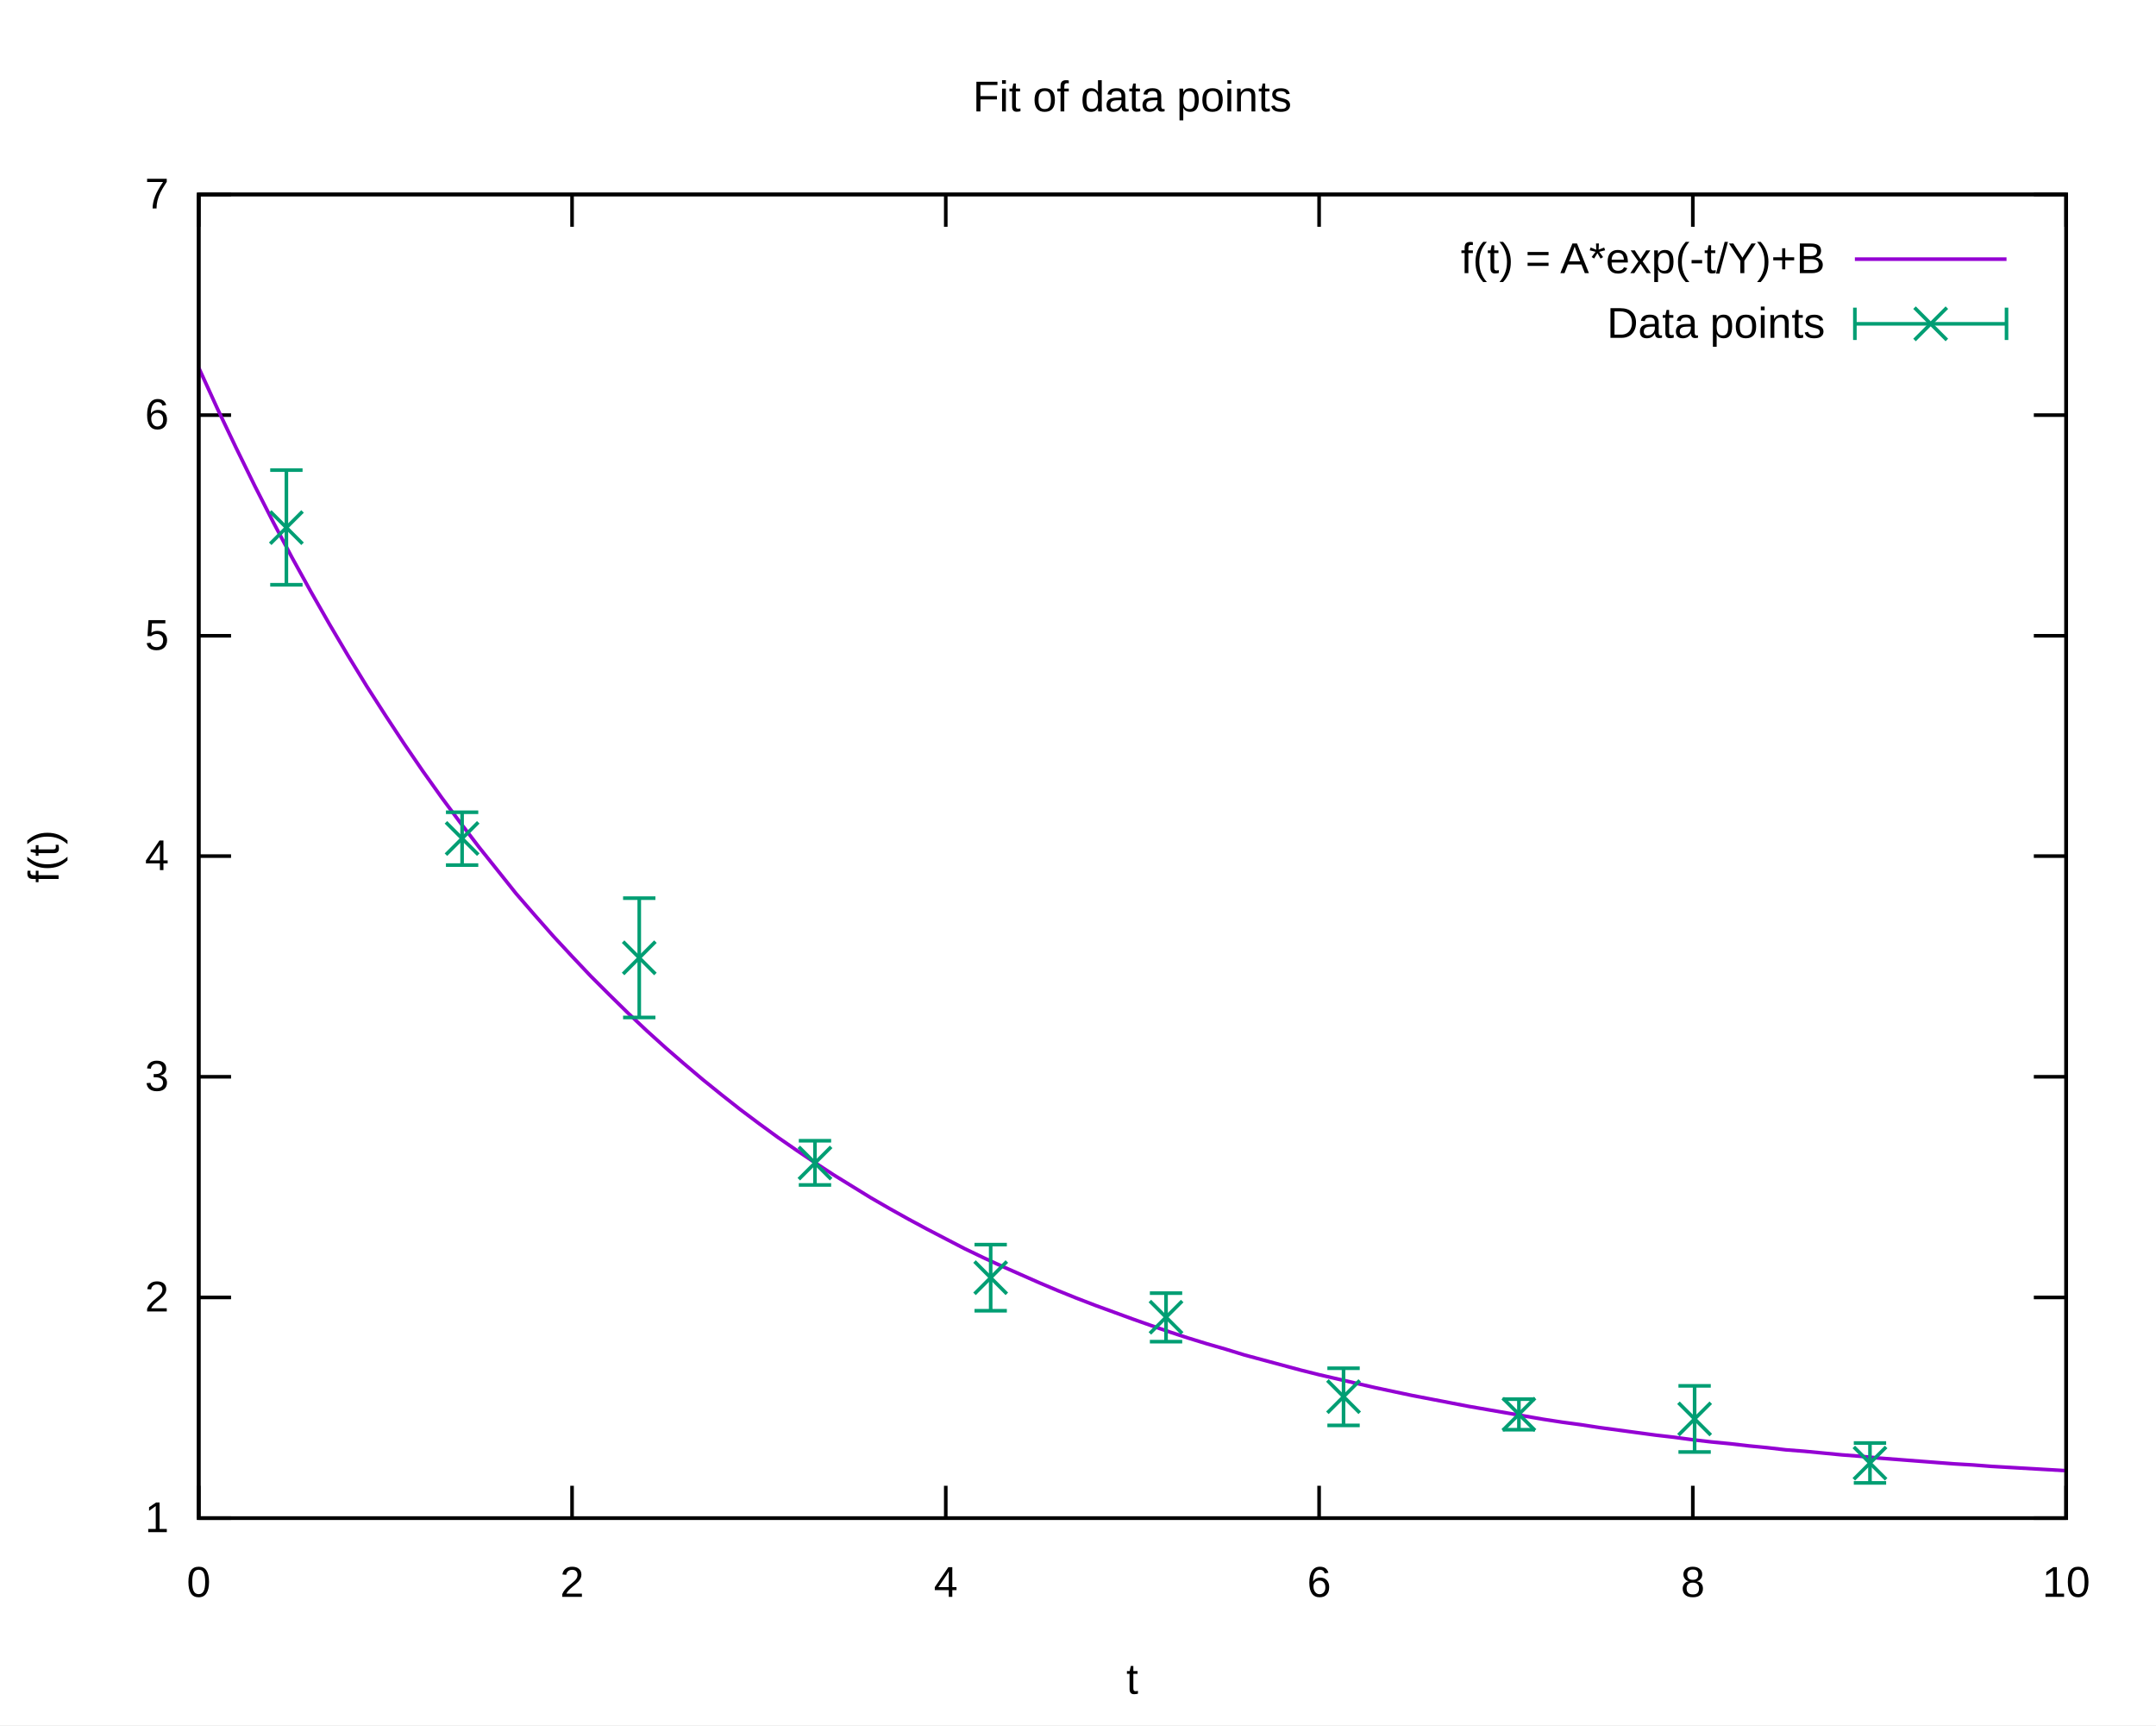
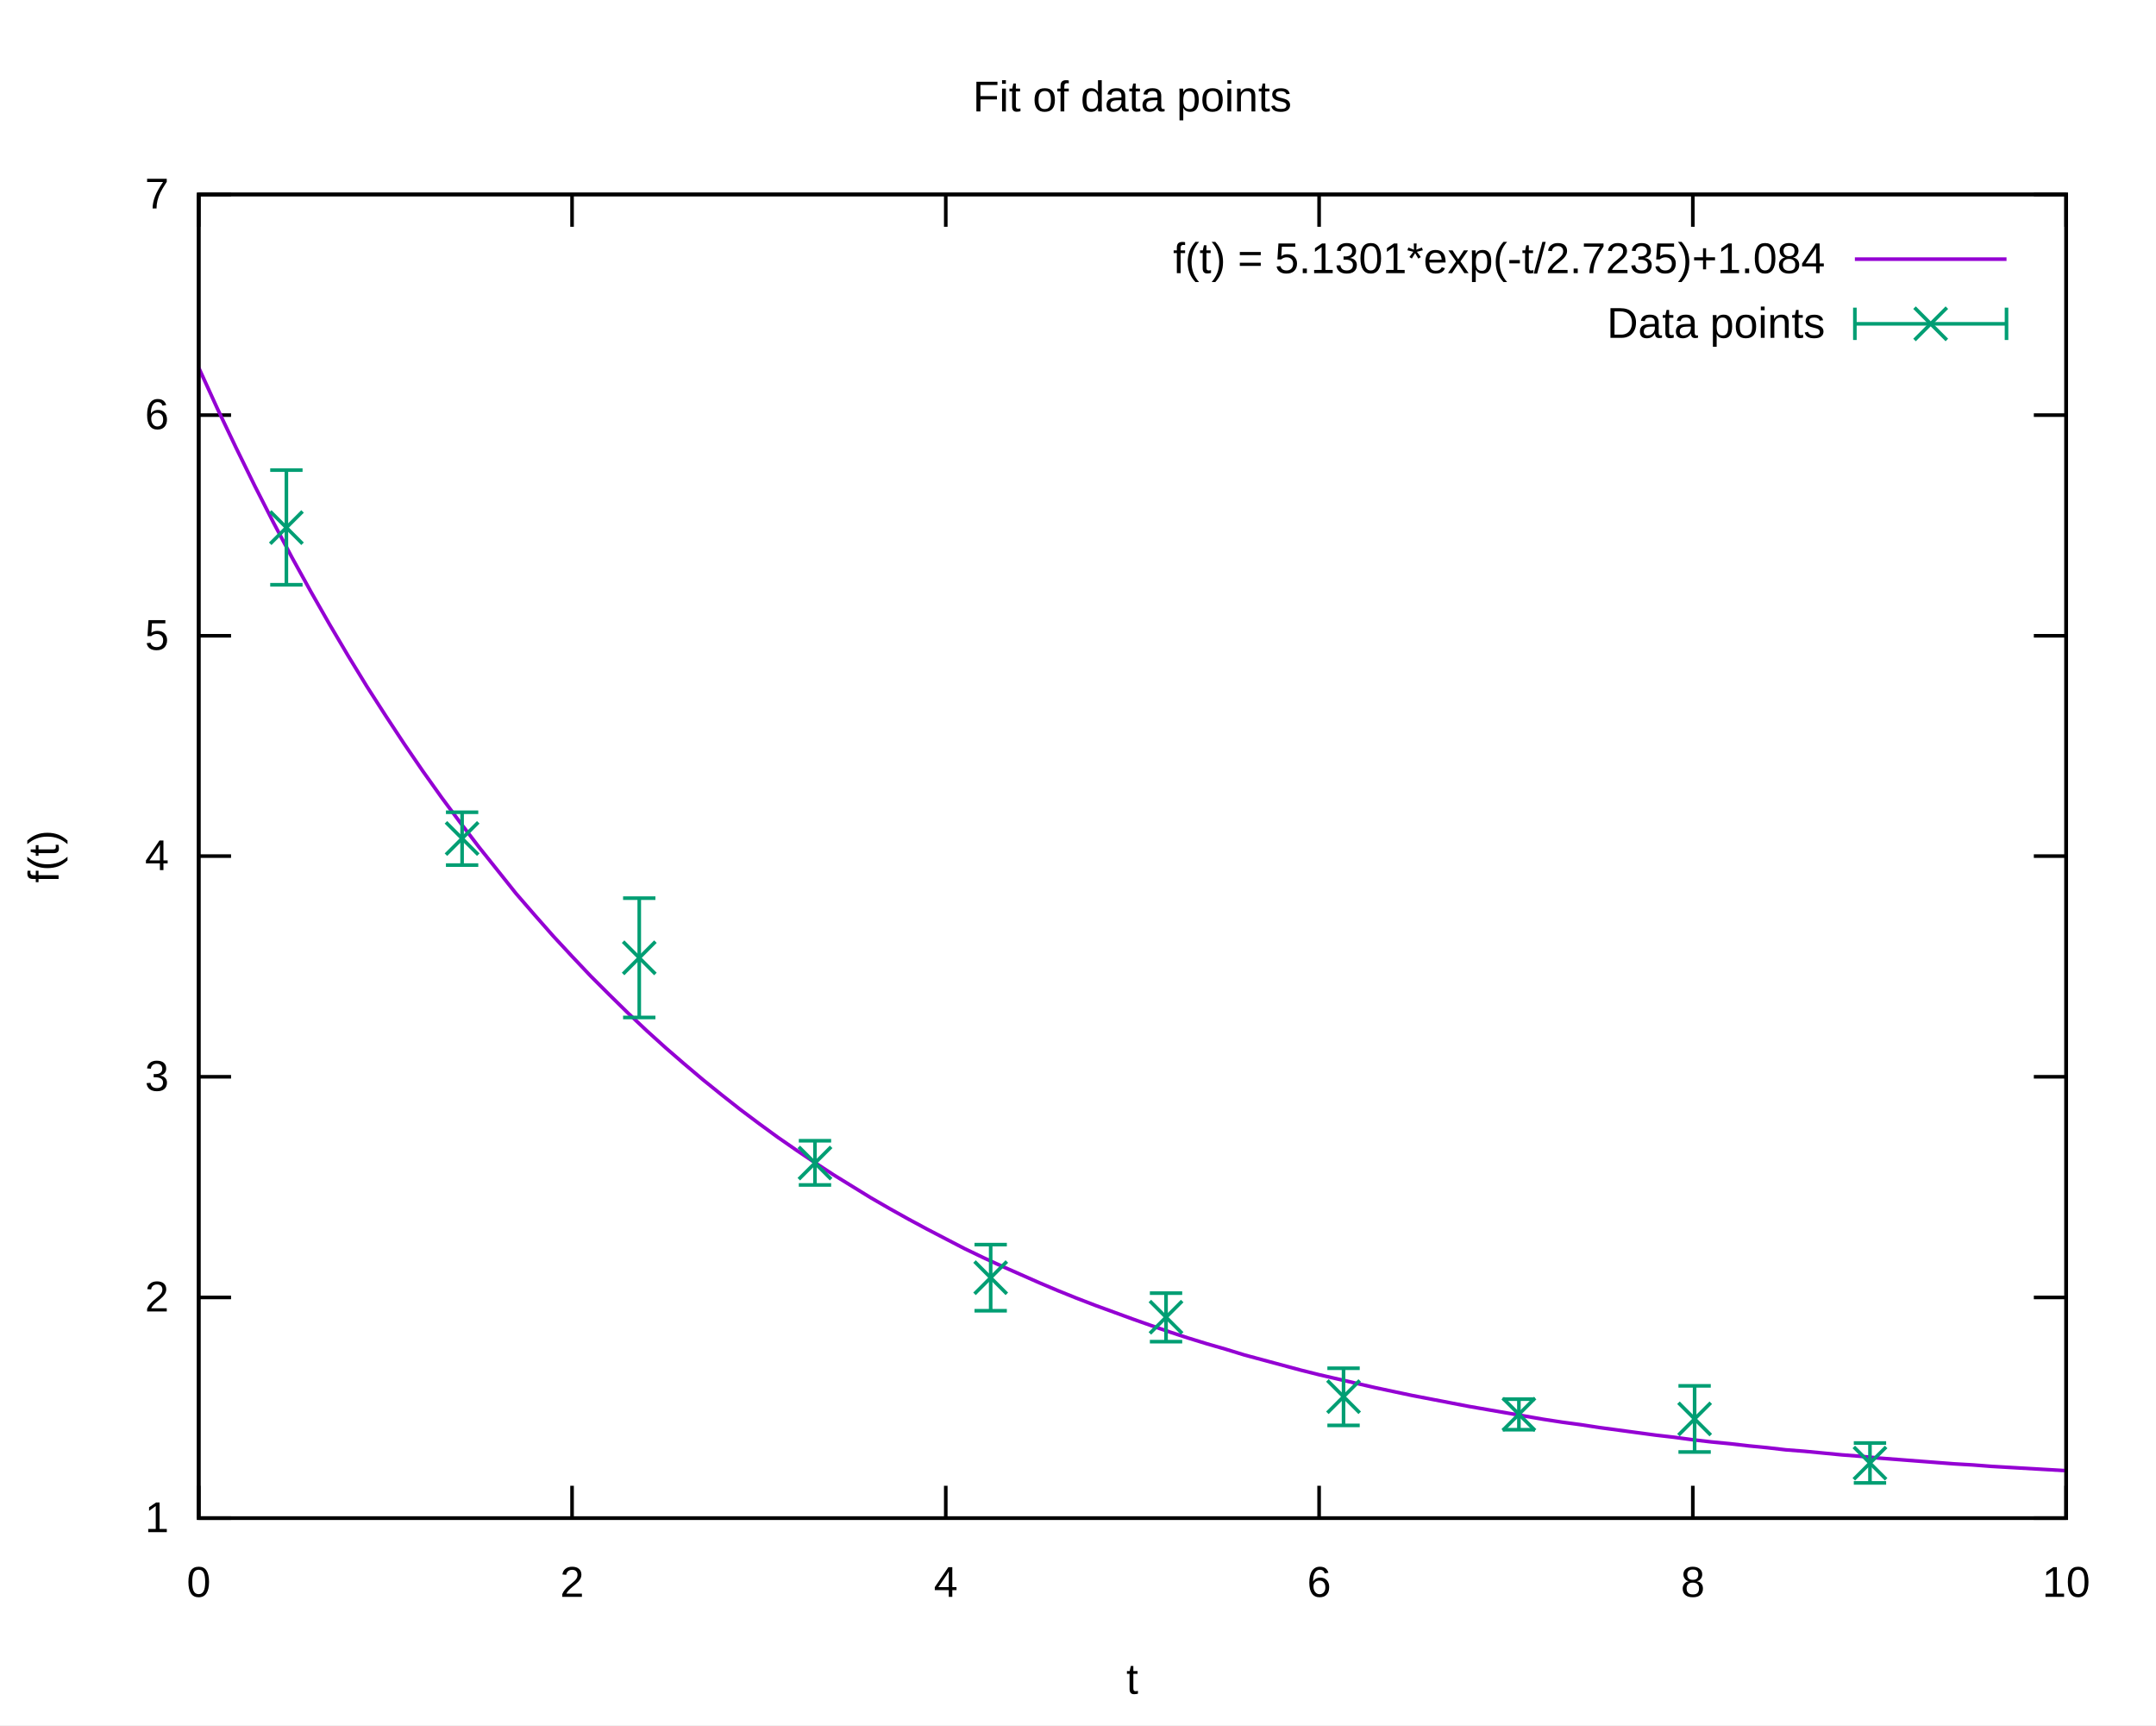
<svg xmlns="http://www.w3.org/2000/svg" xmlns:xlink="http://www.w3.org/1999/xlink" width="600" height="480" viewBox="0 0 600 480">
  <g id="gnuplot_canvas">
    <rect x="0" y="0" width="600" height="480" fill="#ffffff" />
    <defs>
      <circle id="gpDot" r="0.5" stroke-width="0.5" />
      <path id="gpPt0" stroke-width="0.222" stroke="currentColor" d="M-1,0 h2 M0,-1 v2" />
      <path id="gpPt1" stroke-width="0.222" stroke="currentColor" d="M-1,-1 L1,1 M1,-1 L-1,1" />
      <path id="gpPt2" stroke-width="0.222" stroke="currentColor" d="M-1,0 L1,0 M0,-1 L0,1 M-1,-1 L1,1 M-1,1 L1,-1" />
      <rect id="gpPt3" stroke-width="0.222" stroke="currentColor" x="-1" y="-1" width="2" height="2" />
      <rect id="gpPt4" stroke-width="0.222" stroke="currentColor" fill="currentColor" x="-1" y="-1" width="2" height="2" />
      <circle id="gpPt5" stroke-width="0.222" stroke="currentColor" cx="0" cy="0" r="1" />
      <use xlink:href="#gpPt5" id="gpPt6" fill="currentColor" stroke="none" />
      <path id="gpPt7" stroke-width="0.222" stroke="currentColor" d="M0,-1.33 L-1.33,0.67 L1.33,0.67 z" />
      <use xlink:href="#gpPt7" id="gpPt8" fill="currentColor" stroke="none" />
      <use xlink:href="#gpPt7" id="gpPt9" stroke="currentColor" transform="rotate(180)" />
      <use xlink:href="#gpPt9" id="gpPt10" fill="currentColor" stroke="none" />
      <use xlink:href="#gpPt3" id="gpPt11" stroke="currentColor" transform="rotate(45)" />
      <use xlink:href="#gpPt11" id="gpPt12" fill="currentColor" stroke="none" />
      <path id="gpPt13" stroke-width="0.222" stroke="currentColor" d="M0,1.330 L1.265,0.411 L0.782,-1.067 L-0.782,-1.076 L-1.265,0.411 z" />
      <use xlink:href="#gpPt13" id="gpPt14" fill="currentColor" stroke="none" />
      <filter id="textbox" filterUnits="objectBoundingBox" x="0" y="0" height="1" width="1">
        <feFlood flood-color="#FFFFFF" flood-opacity="1" result="bgnd" />
        <feComposite in="SourceGraphic" in2="bgnd" operator="atop" />
      </filter>
      <filter id="greybox" filterUnits="objectBoundingBox" x="0" y="0" height="1" width="1">
        <feFlood flood-color="lightgrey" flood-opacity="1" result="grey" />
        <feComposite in="SourceGraphic" in2="grey" operator="atop" />
      </filter>
    </defs>
    <g fill="none" color="#FFFFFF" stroke="currentColor" stroke-width="1.00" stroke-linecap="butt" stroke-linejoin="miter">
</g>
    <g fill="none" color="black" stroke="currentColor" stroke-width="1.00" stroke-linecap="butt" stroke-linejoin="miter">
      <path stroke="black" d="M55.3,422.4 L64.3,422.4 M575.0,422.4 L566.0,422.4  " />
      <g transform="translate(47.0,426.3)" stroke="none" fill="black" font-family="Arial" font-size="12.00" text-anchor="end">
        <text>
          <tspan font-family="Arial"> 1</tspan>
        </text>
      </g>
    </g>
    <g fill="none" color="black" stroke="currentColor" stroke-width="1.00" stroke-linecap="butt" stroke-linejoin="miter">
      <path stroke="black" d="M55.3,361.0 L64.3,361.0 M575.0,361.0 L566.0,361.0  " />
      <g transform="translate(47.0,364.9)" stroke="none" fill="black" font-family="Arial" font-size="12.00" text-anchor="end">
        <text>
          <tspan font-family="Arial"> 2</tspan>
        </text>
      </g>
    </g>
    <g fill="none" color="black" stroke="currentColor" stroke-width="1.00" stroke-linecap="butt" stroke-linejoin="miter">
      <path stroke="black" d="M55.3,299.6 L64.3,299.6 M575.0,299.6 L566.0,299.6  " />
      <g transform="translate(47.0,303.5)" stroke="none" fill="black" font-family="Arial" font-size="12.00" text-anchor="end">
        <text>
          <tspan font-family="Arial"> 3</tspan>
        </text>
      </g>
    </g>
    <g fill="none" color="black" stroke="currentColor" stroke-width="1.00" stroke-linecap="butt" stroke-linejoin="miter">
      <path stroke="black" d="M55.3,238.2 L64.3,238.2 M575.0,238.2 L566.0,238.2  " />
      <g transform="translate(47.0,242.1)" stroke="none" fill="black" font-family="Arial" font-size="12.00" text-anchor="end">
        <text>
          <tspan font-family="Arial"> 4</tspan>
        </text>
      </g>
    </g>
    <g fill="none" color="black" stroke="currentColor" stroke-width="1.00" stroke-linecap="butt" stroke-linejoin="miter">
      <path stroke="black" d="M55.3,176.9 L64.3,176.9 M575.0,176.9 L566.0,176.9  " />
      <g transform="translate(47.0,180.8)" stroke="none" fill="black" font-family="Arial" font-size="12.00" text-anchor="end">
        <text>
          <tspan font-family="Arial"> 5</tspan>
        </text>
      </g>
    </g>
    <g fill="none" color="black" stroke="currentColor" stroke-width="1.00" stroke-linecap="butt" stroke-linejoin="miter">
      <path stroke="black" d="M55.3,115.5 L64.3,115.5 M575.0,115.5 L566.0,115.5  " />
      <g transform="translate(47.0,119.4)" stroke="none" fill="black" font-family="Arial" font-size="12.00" text-anchor="end">
        <text>
          <tspan font-family="Arial"> 6</tspan>
        </text>
      </g>
    </g>
    <g fill="none" color="black" stroke="currentColor" stroke-width="1.00" stroke-linecap="butt" stroke-linejoin="miter">
      <path stroke="black" d="M55.3,54.1 L64.3,54.1 M575.0,54.1 L566.0,54.1  " />
      <g transform="translate(47.0,58.0)" stroke="none" fill="black" font-family="Arial" font-size="12.00" text-anchor="end">
        <text>
          <tspan font-family="Arial"> 7</tspan>
        </text>
      </g>
    </g>
    <g fill="none" color="black" stroke="currentColor" stroke-width="1.00" stroke-linecap="butt" stroke-linejoin="miter">
      <path stroke="black" d="M55.3,422.4 L55.3,413.4 M55.3,54.1 L55.3,63.1  " />
      <g transform="translate(55.3,444.3)" stroke="none" fill="black" font-family="Arial" font-size="12.00" text-anchor="middle">
        <text>
          <tspan font-family="Arial"> 0</tspan>
        </text>
      </g>
    </g>
    <g fill="none" color="black" stroke="currentColor" stroke-width="1.00" stroke-linecap="butt" stroke-linejoin="miter">
      <path stroke="black" d="M159.2,422.4 L159.2,413.4 M159.2,54.1 L159.2,63.1  " />
      <g transform="translate(159.2,444.3)" stroke="none" fill="black" font-family="Arial" font-size="12.00" text-anchor="middle">
        <text>
          <tspan font-family="Arial"> 2</tspan>
        </text>
      </g>
    </g>
    <g fill="none" color="black" stroke="currentColor" stroke-width="1.00" stroke-linecap="butt" stroke-linejoin="miter">
      <path stroke="black" d="M263.2,422.4 L263.2,413.4 M263.2,54.1 L263.2,63.1  " />
      <g transform="translate(263.2,444.3)" stroke="none" fill="black" font-family="Arial" font-size="12.00" text-anchor="middle">
        <text>
          <tspan font-family="Arial"> 4</tspan>
        </text>
      </g>
    </g>
    <g fill="none" color="black" stroke="currentColor" stroke-width="1.00" stroke-linecap="butt" stroke-linejoin="miter">
      <path stroke="black" d="M367.1,422.4 L367.1,413.4 M367.1,54.1 L367.1,63.1  " />
      <g transform="translate(367.1,444.3)" stroke="none" fill="black" font-family="Arial" font-size="12.00" text-anchor="middle">
        <text>
          <tspan font-family="Arial"> 6</tspan>
        </text>
      </g>
    </g>
    <g fill="none" color="black" stroke="currentColor" stroke-width="1.00" stroke-linecap="butt" stroke-linejoin="miter">
      <path stroke="black" d="M471.1,422.4 L471.1,413.4 M471.1,54.1 L471.1,63.1  " />
      <g transform="translate(471.1,444.3)" stroke="none" fill="black" font-family="Arial" font-size="12.00" text-anchor="middle">
        <text>
          <tspan font-family="Arial"> 8</tspan>
        </text>
      </g>
    </g>
    <g fill="none" color="black" stroke="currentColor" stroke-width="1.00" stroke-linecap="butt" stroke-linejoin="miter">
      <path stroke="black" d="M575.0,422.4 L575.0,413.4 M575.0,54.1 L575.0,63.1  " />
      <g transform="translate(575.0,444.3)" stroke="none" fill="black" font-family="Arial" font-size="12.00" text-anchor="middle">
        <text>
          <tspan font-family="Arial"> 10</tspan>
        </text>
      </g>
    </g>
    <g fill="none" color="black" stroke="currentColor" stroke-width="1.00" stroke-linecap="butt" stroke-linejoin="miter">
</g>
    <g fill="none" color="black" stroke="currentColor" stroke-width="1.00" stroke-linecap="butt" stroke-linejoin="miter">
      <path stroke="black" d="M55.3,54.1 L55.3,422.4 L575.0,422.4 L575.0,54.1 L55.3,54.1 Z  " />
    </g>
    <g fill="none" color="black" stroke="currentColor" stroke-width="1.00" stroke-linecap="butt" stroke-linejoin="miter">
      <g transform="translate(16.3,238.3) rotate(270)" stroke="none" fill="black" font-family="Arial" font-size="12.00" text-anchor="middle">
        <text>
          <tspan font-family="Arial">f(t)</tspan>
        </text>
      </g>
    </g>
    <g fill="none" color="black" stroke="currentColor" stroke-width="1.00" stroke-linecap="butt" stroke-linejoin="miter">
      <g transform="translate(315.1,471.3)" stroke="none" fill="black" font-family="Arial" font-size="12.00" text-anchor="middle">
        <text>
          <tspan font-family="Arial">t</tspan>
        </text>
      </g>
    </g>
    <g fill="none" color="black" stroke="currentColor" stroke-width="1.00" stroke-linecap="butt" stroke-linejoin="miter">
      <g transform="translate(315.1,31.0)" stroke="none" fill="black" font-family="Arial" font-size="12.00" text-anchor="middle">
        <text>
          <tspan font-family="Arial">Fit of data points</tspan>
        </text>
      </g>
    </g>
    <g id="gnuplot_plot_1">
      <g fill="none" color="black" stroke="currentColor" stroke-width="1.00" stroke-linecap="butt" stroke-linejoin="miter">
        <g transform="translate(507.9,76.0)" stroke="none" fill="black" font-family="Arial" font-size="12.00" text-anchor="end">
          <text>
-             <tspan font-family="Arial">f(t) = A*exp(-t/Y)+B</tspan>
+             <tspan font-family="Arial">f(t) = 5.1301*exp(-t/2.7235)+1.084</tspan>
          </text>
        </g>
      </g>
      <g fill="none" color="black" stroke="currentColor" stroke-width="1.00" stroke-linecap="butt" stroke-linejoin="miter">
        <path stroke="rgb(148,   0, 211)" d="M516.2,72.1 L558.4,72.1 M55.3,102.3 L60.5,113.7 L65.7,124.6 L70.9,135.2 L76.1,145.4 L81.3,155.2   L86.5,164.6 L91.7,173.7 L96.9,182.5 L102.1,191.0 L107.3,199.1 L112.5,207.0 L117.7,214.6 L122.9,221.9   L128.1,228.9 L133.3,235.7 L138.5,242.2 L143.6,248.6 L148.8,254.6 L154.0,260.5 L159.2,266.1 L164.4,271.6   L169.6,276.8 L174.8,281.9 L180.0,286.8 L185.2,291.5 L190.4,296.0 L195.6,300.4 L200.8,304.6 L206.0,308.7   L211.2,312.6 L216.4,316.4 L221.6,320.0 L226.8,323.5 L232.0,326.9 L237.2,330.1 L242.4,333.3 L247.6,336.3   L252.8,339.2 L258.0,342.0 L263.2,344.7 L268.4,347.4 L273.6,349.9 L278.8,352.3 L284.0,354.6 L289.2,356.9   L294.4,359.1 L299.6,361.2 L304.8,363.2 L310.0,365.1 L315.2,367.0 L320.3,368.8 L325.5,370.6 L330.7,372.3   L335.9,373.9 L341.1,375.4 L346.3,377.0 L351.5,378.4 L356.7,379.8 L361.9,381.2 L367.1,382.5 L372.3,383.7   L377.5,384.9 L382.7,386.1 L387.9,387.2 L393.1,388.3 L398.3,389.3 L403.5,390.3 L408.7,391.3 L413.9,392.2   L419.1,393.1 L424.3,394.0 L429.5,394.9 L434.7,395.7 L439.9,396.4 L445.1,397.2 L450.3,397.9 L455.5,398.6   L460.7,399.3 L465.9,399.9 L471.1,400.6 L476.3,401.2 L481.5,401.7 L486.7,402.3 L491.8,402.8 L497.0,403.4   L502.2,403.8 L507.4,404.3 L512.6,404.8 L517.8,405.2 L523.0,405.7 L528.2,406.1 L533.4,406.5 L538.6,406.9   L543.8,407.3 L549.0,407.6 L554.2,408.0 L559.4,408.3 L564.6,408.6 L569.8,408.9 L575.0,409.2  " />
      </g>
    </g>
    <g id="gnuplot_plot_2">
      <g fill="none" color="black" stroke="currentColor" stroke-width="1.00" stroke-linecap="butt" stroke-linejoin="miter">
        <g transform="translate(507.9,94.0)" stroke="none" fill="black" font-family="Arial" font-size="12.00" text-anchor="end">
          <text>
            <tspan font-family="Arial">Data points</tspan>
          </text>
        </g>
      </g>
      <g fill="none" color="black" stroke="currentColor" stroke-width="1.00" stroke-linecap="butt" stroke-linejoin="miter">
        <path stroke="rgb(  0, 158, 115)" d="M516.2,90.1 L558.4,90.1 M516.2,85.6 L516.2,94.6 M558.4,85.6 L558.4,94.6 M79.7,162.7 L79.7,130.8   M75.2,162.7 L84.2,162.7 M75.2,130.8 L84.2,130.8 M128.6,240.7 L128.6,226.0 M124.1,240.7 L133.1,240.7   M124.1,226.0 L133.1,226.0 M177.9,283.1 L177.9,249.9 M173.4,283.1 L182.4,283.1 M173.4,249.9 L182.4,249.9   M226.8,329.7 L226.8,317.4 M222.3,329.7 L231.3,329.7 M222.3,317.4 L231.3,317.4 M275.7,364.7 L275.7,346.3   M271.2,364.7 L280.2,364.7 M271.2,346.3 L280.2,346.3 M324.5,373.3 L324.5,359.8 M320.0,373.3 L329.0,373.3   M320.0,359.8 L329.0,359.8 M373.9,396.6 L373.9,380.7 M369.4,396.6 L378.4,396.6 M369.4,380.7 L378.4,380.7   M422.7,397.8 L422.7,389.3 M418.2,397.8 L427.2,397.8 M418.2,389.3 L427.2,389.3 M471.6,404.0 L471.6,385.6   M467.1,404.0 L476.1,404.0 M467.1,385.6 L476.1,385.6 M520.4,412.6 L520.4,401.5 M515.9,412.6 L524.9,412.6   M515.9,401.5 L524.9,401.5  " />
        <use xlink:href="#gpPt1" transform="translate(79.7,146.8) scale(4.50)" color="rgb(  0, 158, 115)" />
        <use xlink:href="#gpPt1" transform="translate(128.6,233.3) scale(4.50)" color="rgb(  0, 158, 115)" />
        <use xlink:href="#gpPt1" transform="translate(177.9,266.5) scale(4.50)" color="rgb(  0, 158, 115)" />
        <use xlink:href="#gpPt1" transform="translate(226.8,323.6) scale(4.50)" color="rgb(  0, 158, 115)" />
        <use xlink:href="#gpPt1" transform="translate(275.7,355.5) scale(4.50)" color="rgb(  0, 158, 115)" />
        <use xlink:href="#gpPt1" transform="translate(324.5,366.5) scale(4.50)" color="rgb(  0, 158, 115)" />
        <use xlink:href="#gpPt1" transform="translate(373.9,388.6) scale(4.50)" color="rgb(  0, 158, 115)" />
        <use xlink:href="#gpPt1" transform="translate(422.7,393.5) scale(4.50)" color="rgb(  0, 158, 115)" />
        <use xlink:href="#gpPt1" transform="translate(471.6,394.8) scale(4.50)" color="rgb(  0, 158, 115)" />
        <use xlink:href="#gpPt1" transform="translate(520.4,407.1) scale(4.50)" color="rgb(  0, 158, 115)" />
        <use xlink:href="#gpPt1" transform="translate(537.3,90.1) scale(4.50)" color="rgb(  0, 158, 115)" />
      </g>
    </g>
    <g fill="none" color="#FFFFFF" stroke="rgb(  0, 158, 115)" stroke-width="2.00" stroke-linecap="butt" stroke-linejoin="miter">
</g>
    <g fill="none" color="black" stroke="currentColor" stroke-width="2.00" stroke-linecap="butt" stroke-linejoin="miter">
</g>
    <g fill="none" color="black" stroke="black" stroke-width="1.00" stroke-linecap="butt" stroke-linejoin="miter">
</g>
    <g fill="none" color="black" stroke="currentColor" stroke-width="1.00" stroke-linecap="butt" stroke-linejoin="miter">
      <path stroke="black" d="M55.3,54.1 L55.3,422.4 L575.0,422.4 L575.0,54.1 L55.3,54.1 Z  " />
    </g>
    <g fill="none" color="black" stroke="currentColor" stroke-width="1.00" stroke-linecap="butt" stroke-linejoin="miter">
</g>
  </g>
</svg>
